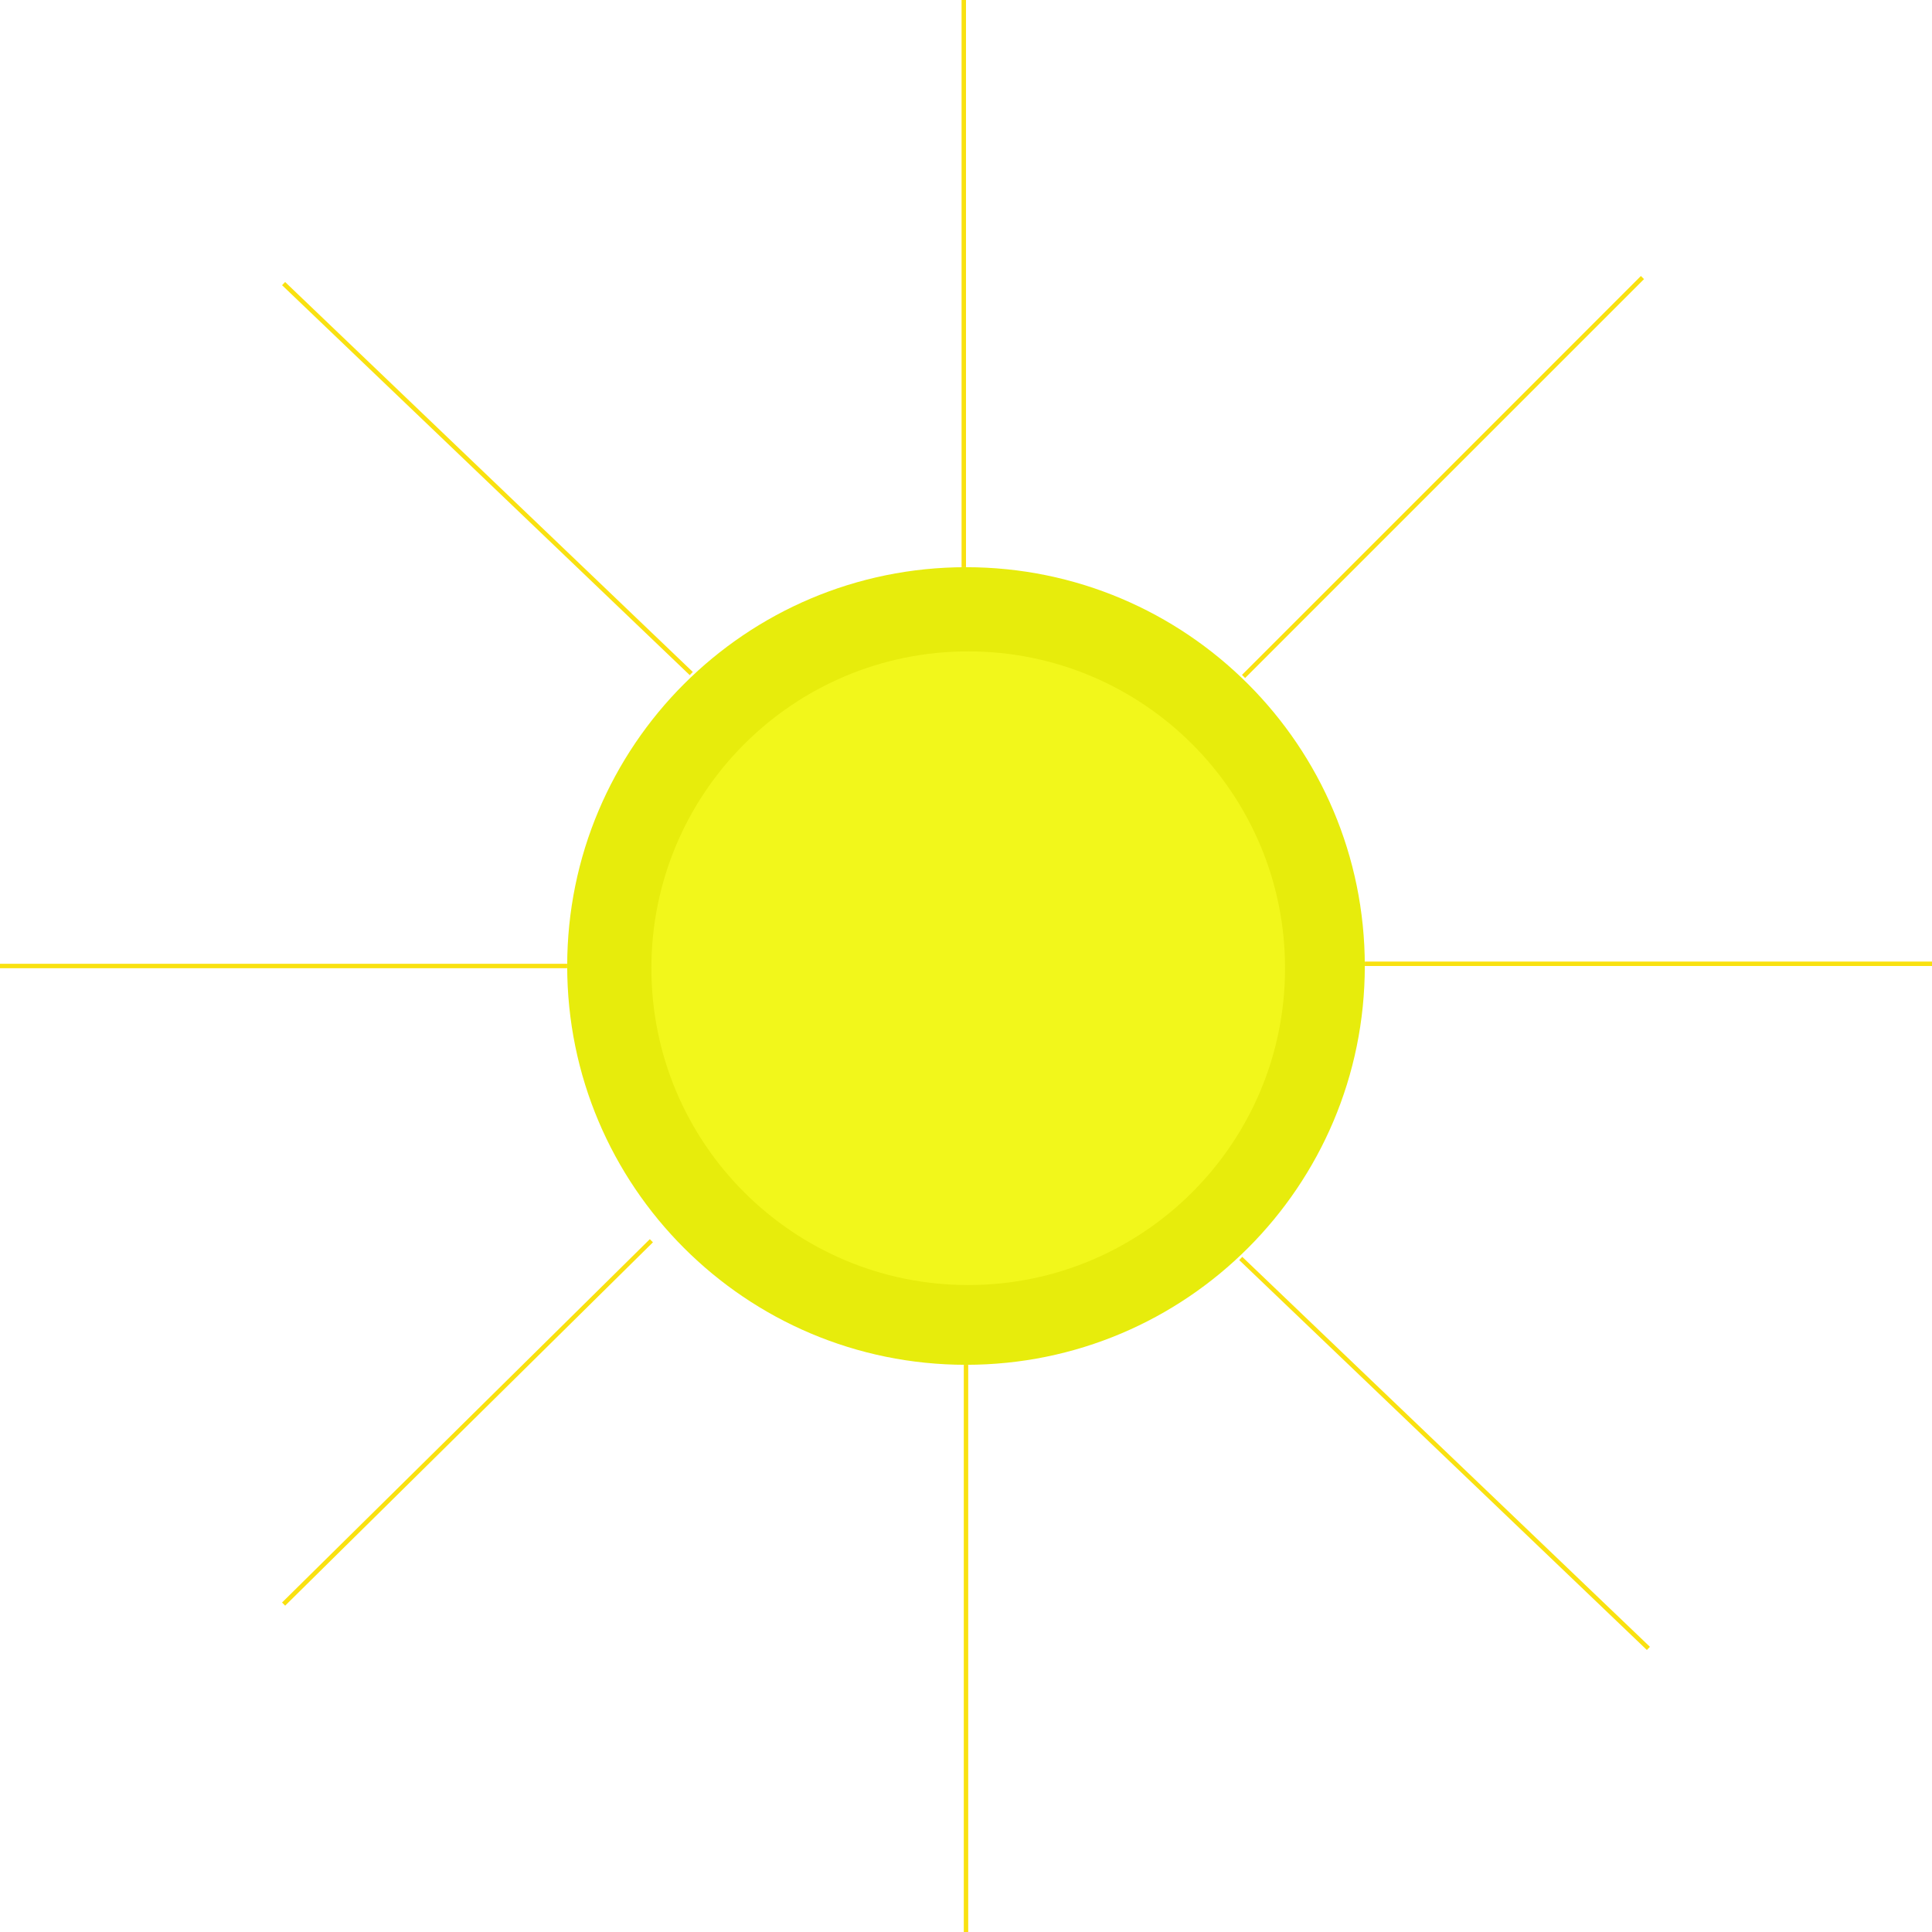
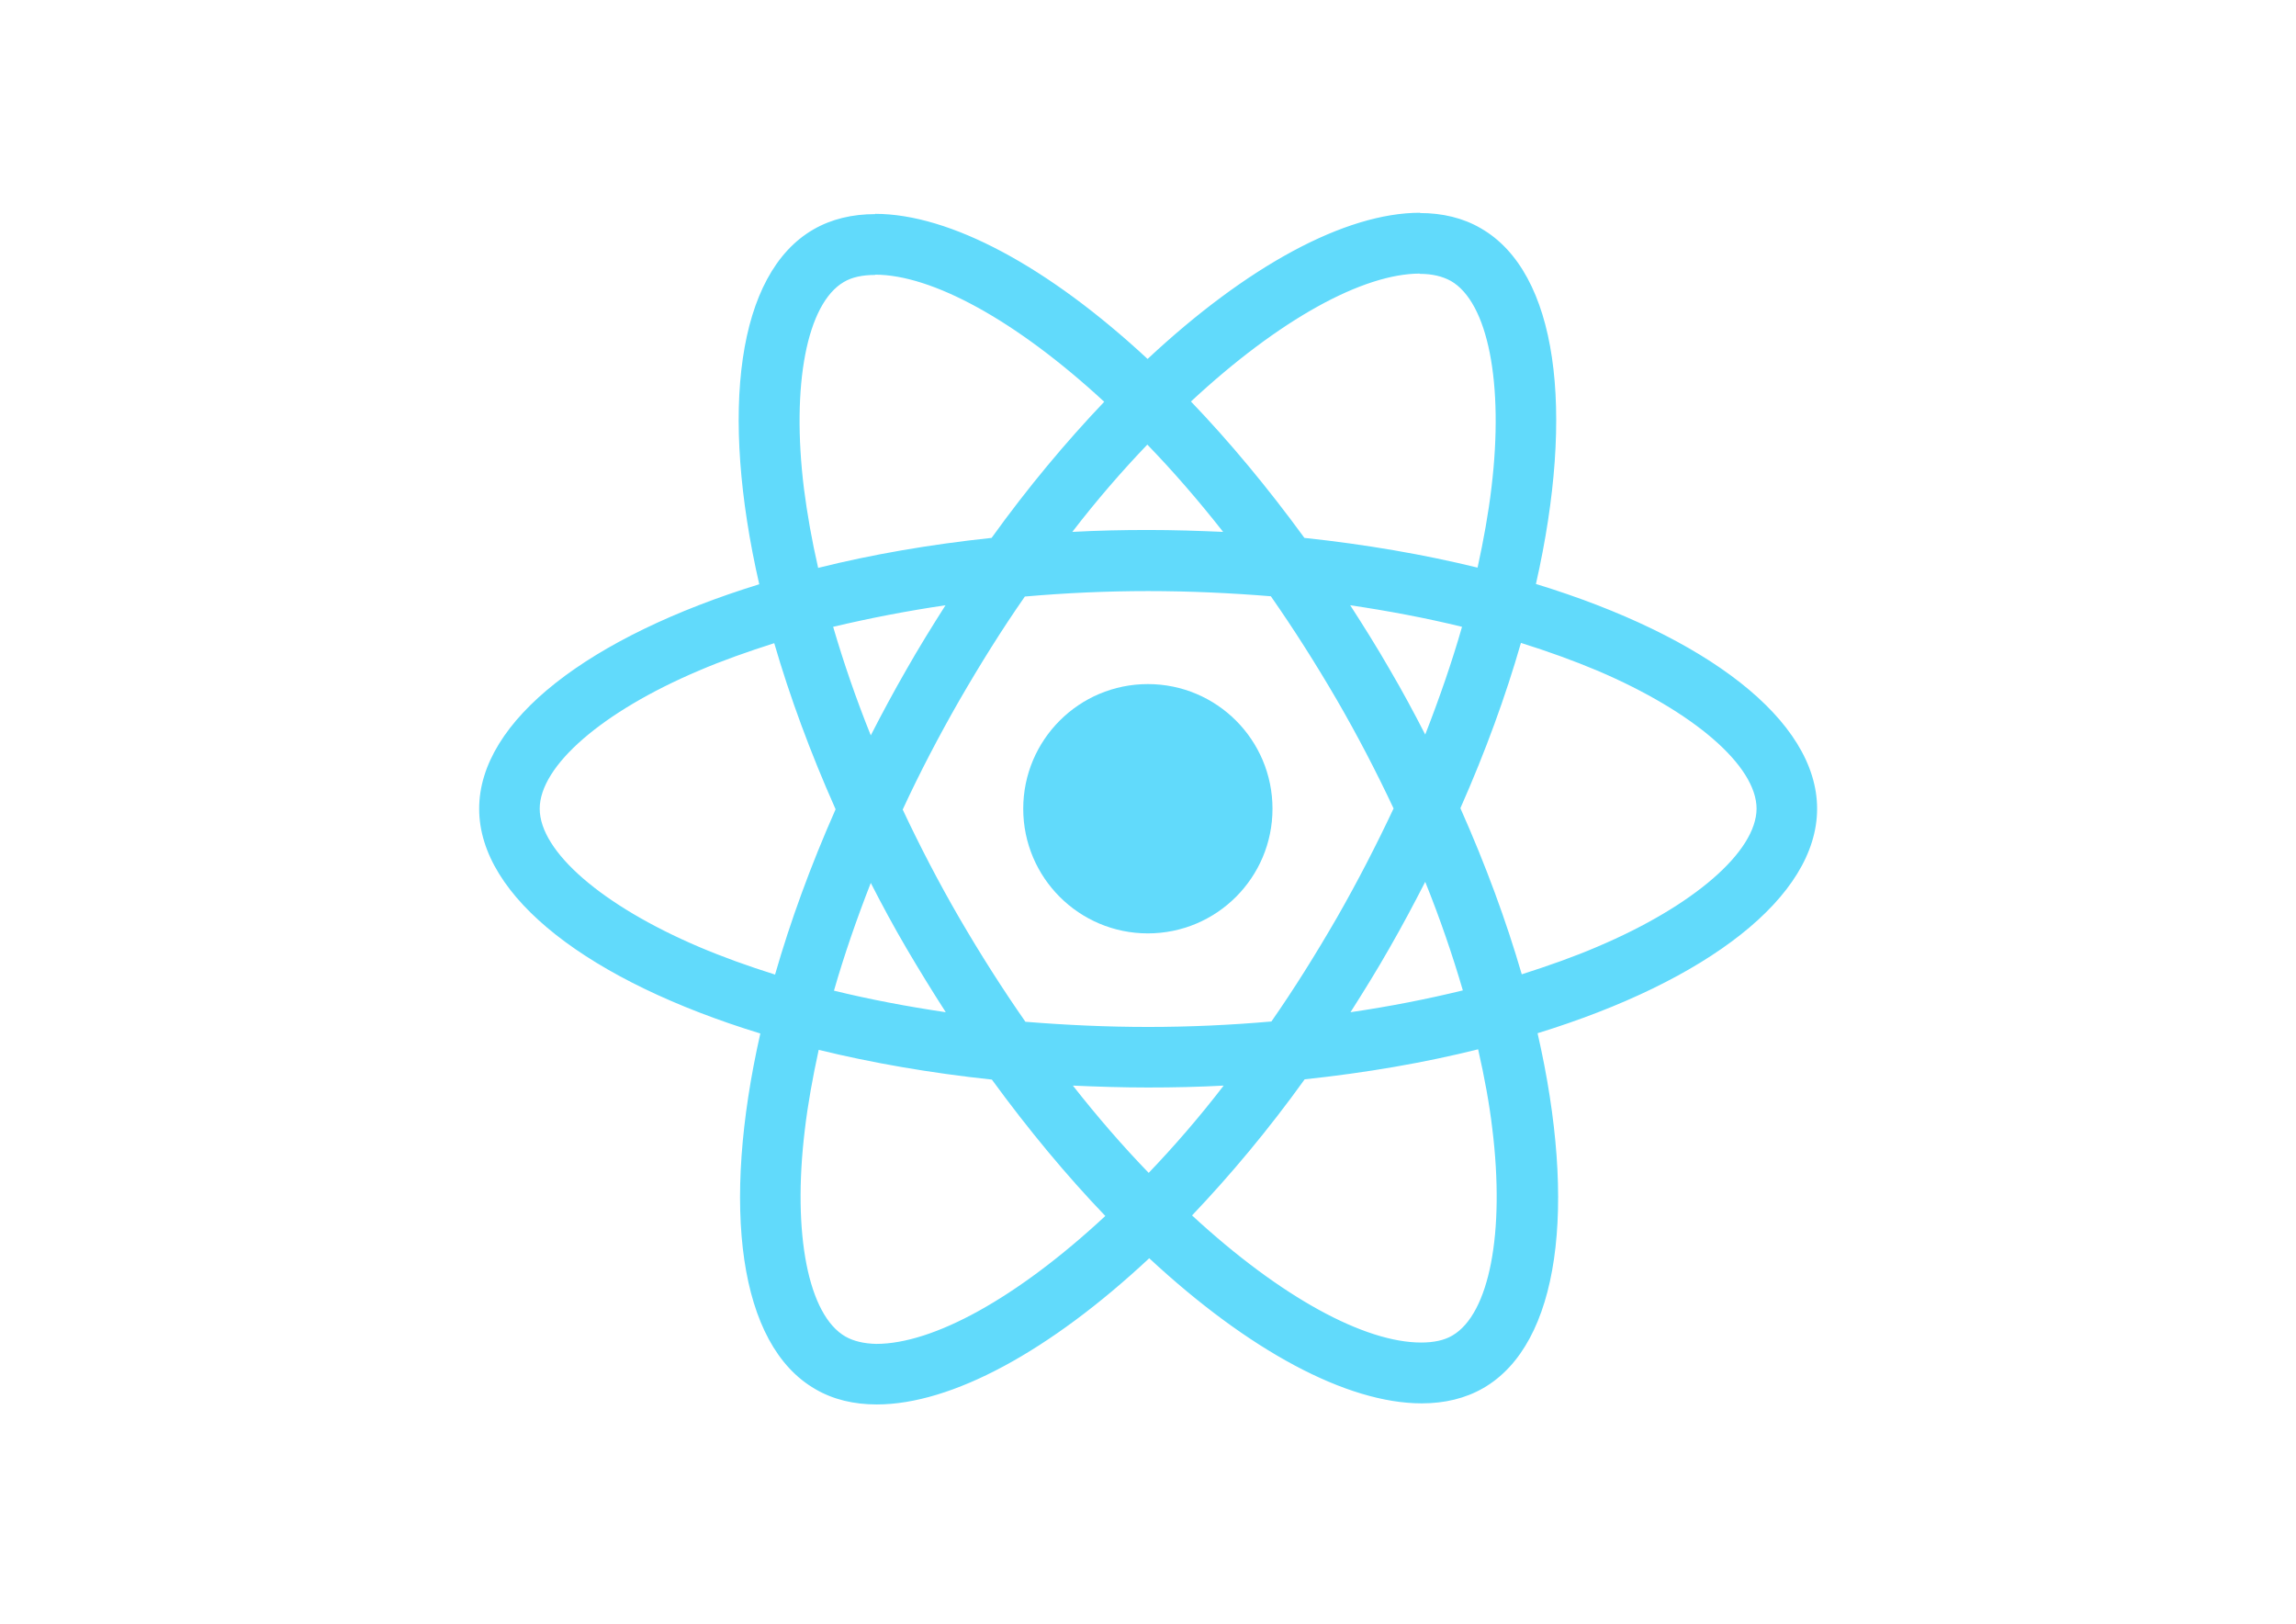
- <svg xmlns="http://www.w3.org/2000/svg" width="436" height="436" viewBox="0 0 436 436" fill="none">
-   <circle cx="218" cy="218" r="90" fill="#E7EC0C" />
-   <circle cx="218.5" cy="218.5" r="71.5" fill="#F2F71B" />
-   <line x1="217.5" y1="128" x2="217.5" stroke="#F9E110" />
-   <line x1="308" y1="217.5" x2="436" y2="217.5" stroke="#F9E110" />
-   <path d="M372 372L280 284" stroke="#F9E110" />
-   <path d="M218 436V308" stroke="#F9E110" />
-   <path d="M128 218L0 218" stroke="#F9E110" />
-   <line x1="280.635" y1="152.658" x2="370.658" y2="62.635" stroke="#F9E110" />
-   <path d="M64 362L147 280" stroke="#F9E110" />
-   <path d="M156 152L64 64" stroke="#F9E110" />
+ <svg xmlns="http://www.w3.org/2000/svg" viewBox="0 0 841.9 595.3">
+   <g fill="#61DAFB">
+     <path d="M666.3 296.5c0-32.5-40.7-63.3-103.1-82.4 14.4-63.6 8-114.2-20.2-130.4-6.5-3.8-14.1-5.6-22.4-5.6v22.3c4.6 0 8.3.9 11.4 2.6 13.6 7.8 19.5 37.5 14.9 75.7-1.1 9.4-2.9 19.3-5.1 29.4-19.6-4.8-41-8.5-63.5-10.9-13.5-18.5-27.5-35.3-41.6-50 32.6-30.3 63.2-46.9 84-46.9V78c-27.5 0-63.5 19.6-99.9 53.6-36.4-33.8-72.4-53.2-99.9-53.2v22.3c20.7 0 51.4 16.5 84 46.6-14 14.7-28 31.4-41.3 49.9-22.6 2.4-44 6.1-63.6 11-2.3-10-4-19.7-5.2-29-4.7-38.2 1.1-67.9 14.6-75.8 3-1.8 6.9-2.6 11.5-2.6V78.5c-8.4 0-16 1.8-22.6 5.6-28.1 16.2-34.4 66.7-19.9 130.1-62.2 19.2-102.7 49.9-102.7 82.3 0 32.5 40.7 63.3 103.1 82.4-14.4 63.6-8 114.2 20.2 130.4 6.5 3.8 14.1 5.6 22.5 5.6 27.5 0 63.5-19.6 99.9-53.6 36.4 33.8 72.4 53.2 99.9 53.2 8.4 0 16-1.8 22.6-5.6 28.1-16.2 34.4-66.7 19.9-130.1 62-19.1 102.5-49.9 102.5-82.3zm-130.2-66.7c-3.7 12.9-8.3 26.2-13.5 39.5-4.1-8-8.4-16-13.1-24-4.6-8-9.5-15.8-14.4-23.4 14.2 2.1 27.9 4.7 41 7.9zm-45.8 106.5c-7.8 13.5-15.8 26.3-24.1 38.2-14.9 1.3-30 2-45.2 2-15.1 0-30.2-.7-45-1.9-8.3-11.9-16.4-24.6-24.2-38-7.6-13.1-14.5-26.4-20.8-39.8 6.2-13.4 13.2-26.8 20.7-39.9 7.8-13.5 15.8-26.3 24.1-38.2 14.9-1.3 30-2 45.2-2 15.1 0 30.2.7 45 1.9 8.3 11.9 16.4 24.6 24.2 38 7.6 13.1 14.5 26.4 20.8 39.8-6.3 13.4-13.2 26.8-20.7 39.9zm32.3-13c5.4 13.4 10 26.8 13.8 39.8-13.1 3.2-26.9 5.9-41.2 8 4.9-7.7 9.8-15.6 14.4-23.7 4.6-8 8.9-16.1 13-24.1zM421.2 430c-9.3-9.6-18.6-20.3-27.8-32 9 .4 18.2.7 27.5.7 9.4 0 18.7-.2 27.8-.7-9 11.7-18.3 22.4-27.5 32zm-74.4-58.9c-14.2-2.1-27.9-4.7-41-7.9 3.7-12.9 8.3-26.2 13.5-39.5 4.1 8 8.4 16 13.1 24 4.7 8 9.5 15.8 14.4 23.4zM420.7 163c9.3 9.6 18.6 20.3 27.8 32-9-.4-18.2-.7-27.5-.7-9.4 0-18.7.2-27.8.7 9-11.7 18.3-22.4 27.5-32zm-74 58.9c-4.9 7.7-9.8 15.6-14.4 23.7-4.6 8-8.9 16-13 24-5.4-13.4-10-26.8-13.8-39.8 13.1-3.1 26.9-5.8 41.2-7.9zm-90.5 125.2c-35.4-15.1-58.3-34.9-58.3-50.6 0-15.7 22.9-35.6 58.3-50.6 8.6-3.7 18-7 27.7-10.1 5.7 19.6 13.2 40 22.5 60.9-9.2 20.8-16.6 41.1-22.2 60.6-9.9-3.1-19.3-6.5-28-10.2zM310 490c-13.6-7.8-19.5-37.5-14.9-75.7 1.1-9.4 2.9-19.3 5.1-29.4 19.6 4.8 41 8.5 63.5 10.9 13.5 18.5 27.5 35.3 41.6 50-32.6 30.3-63.2 46.9-84 46.9-4.5-.1-8.3-1-11.3-2.7zm237.2-76.2c4.7 38.2-1.1 67.9-14.6 75.8-3 1.8-6.9 2.6-11.5 2.6-20.7 0-51.4-16.5-84-46.6 14-14.7 28-31.4 41.3-49.9 22.6-2.4 44-6.1 63.6-11 2.3 10.1 4.1 19.8 5.2 29.1zm38.5-66.7c-8.6 3.7-18 7-27.7 10.1-5.7-19.6-13.2-40-22.5-60.9 9.2-20.8 16.6-41.1 22.2-60.6 9.9 3.1 19.3 6.5 28.1 10.2 35.4 15.1 58.3 34.9 58.3 50.6-.1 15.7-23 35.6-58.4 50.6zM320.8 78.4z" />
+     <circle cx="420.9" cy="296.5" r="45.7" />
+     <path d="M520.5 78.1z" />
+   </g>
</svg>
